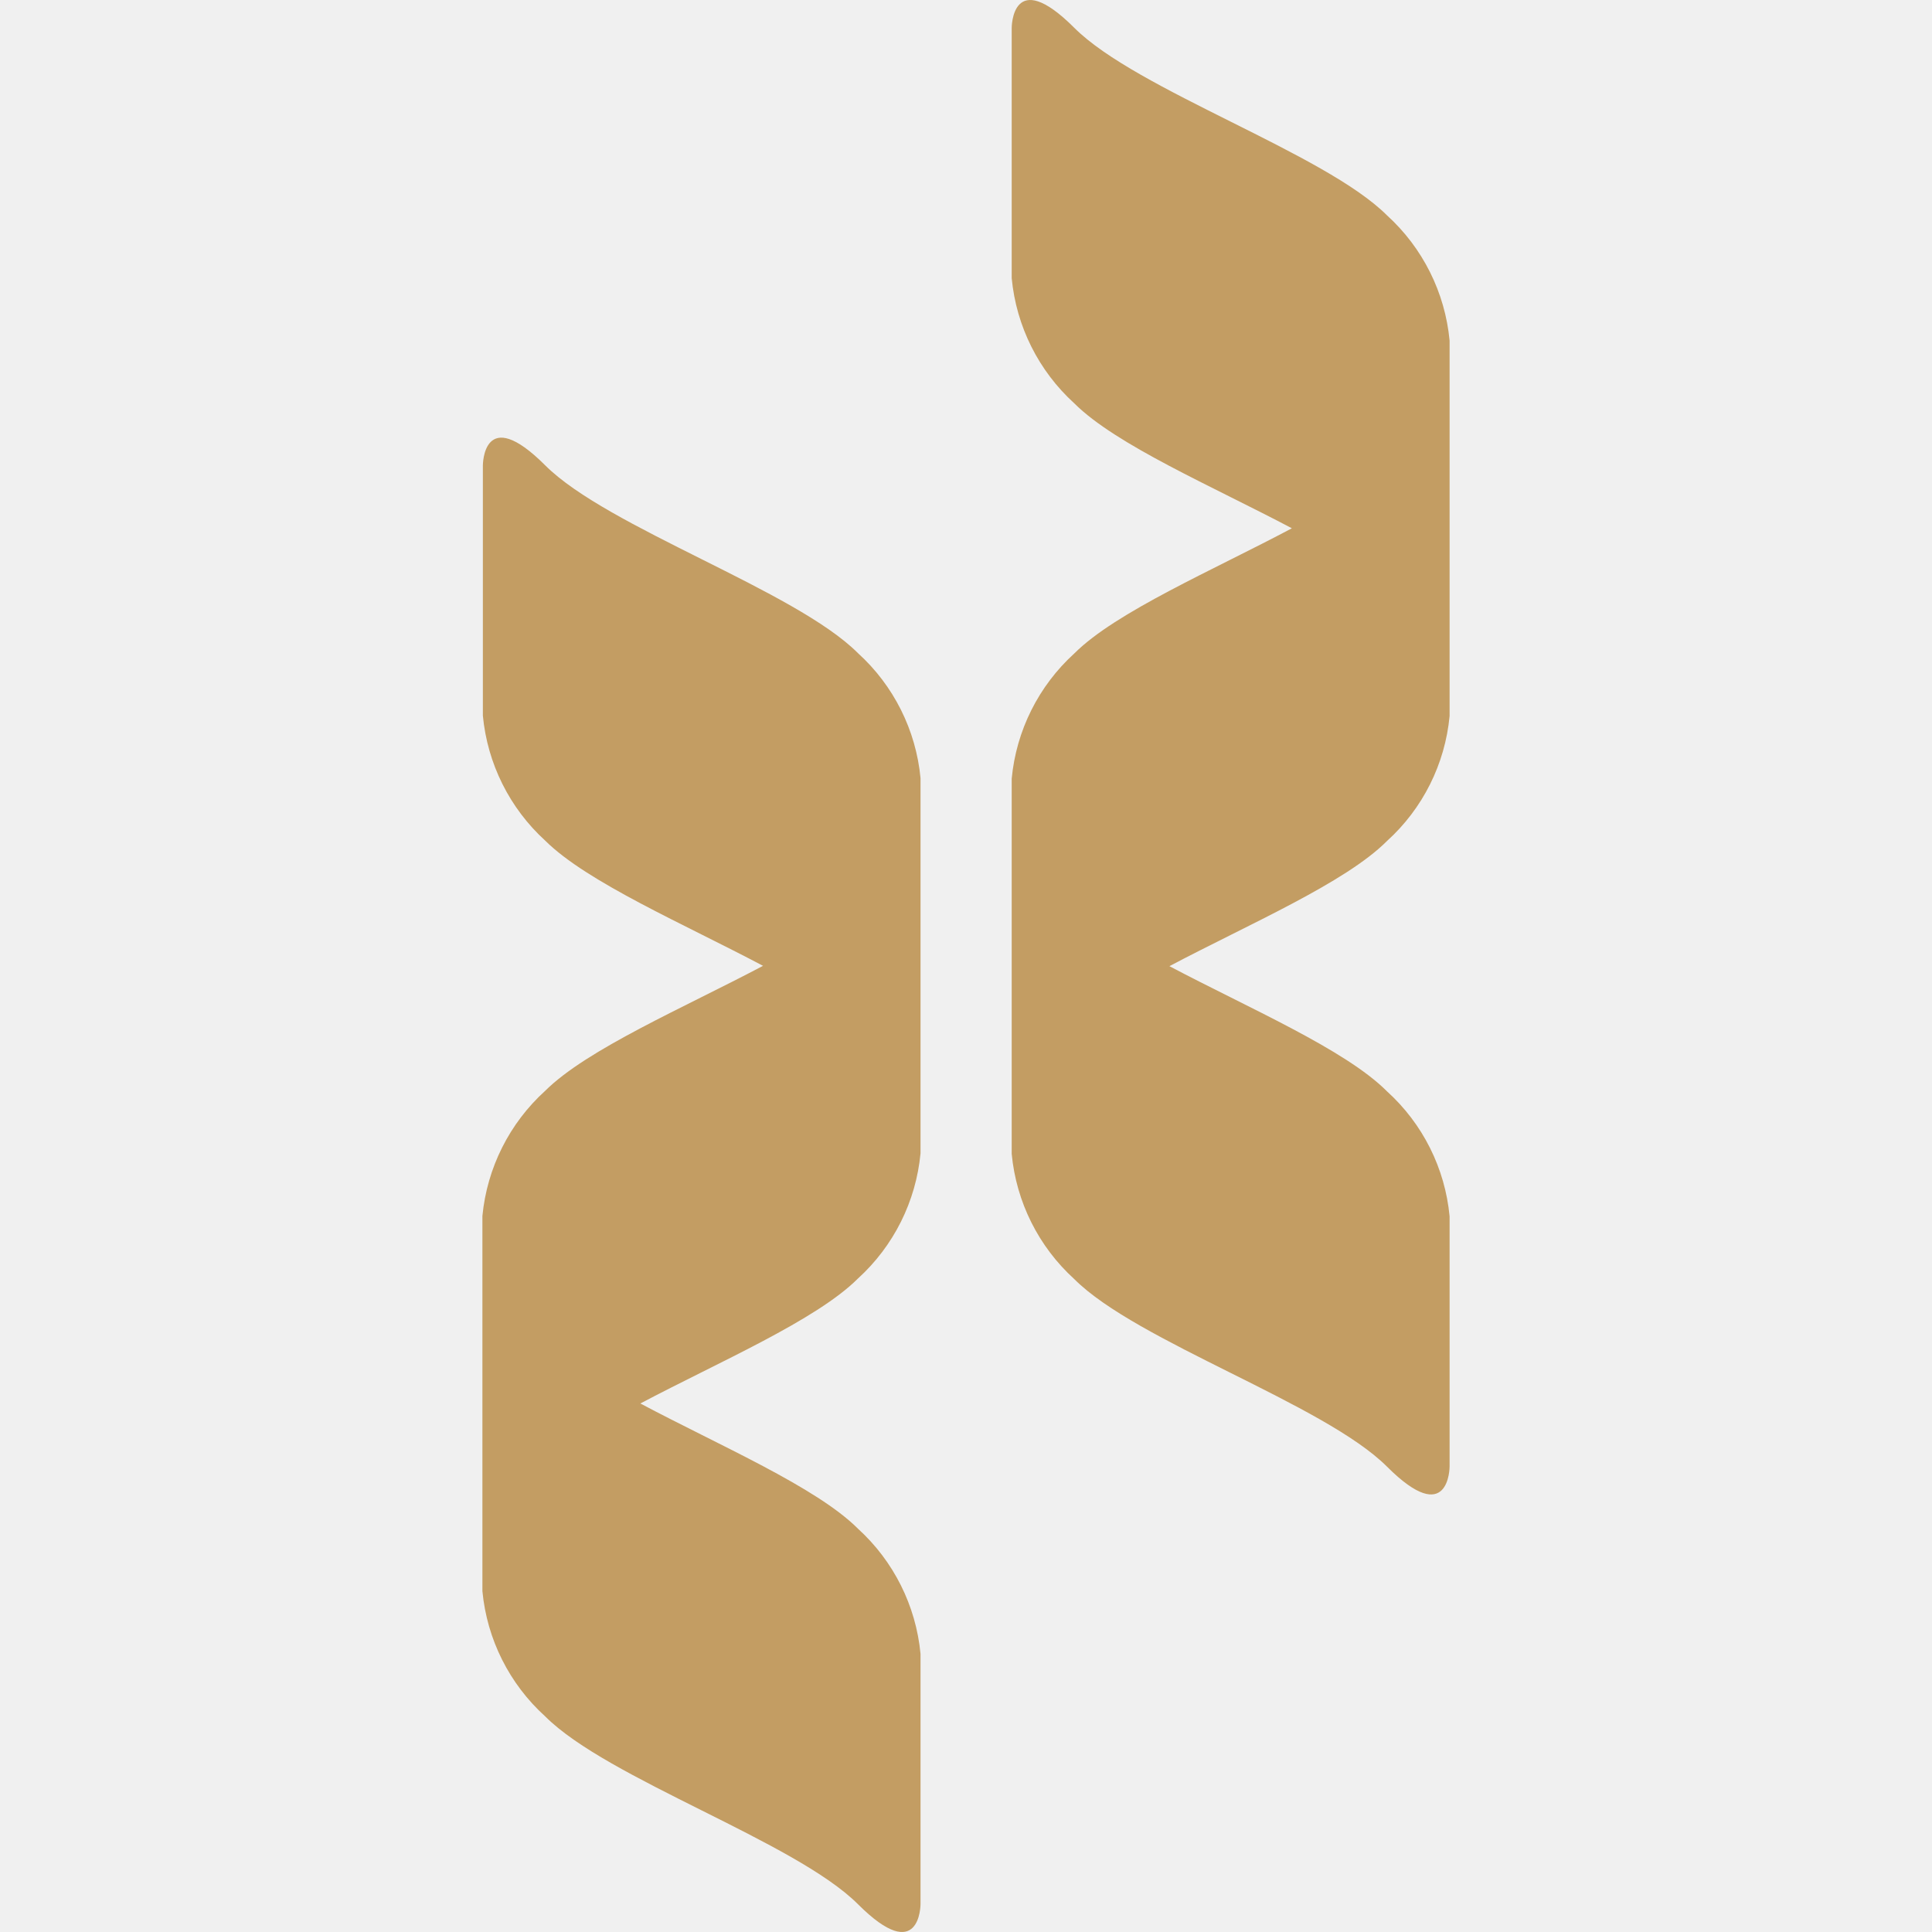
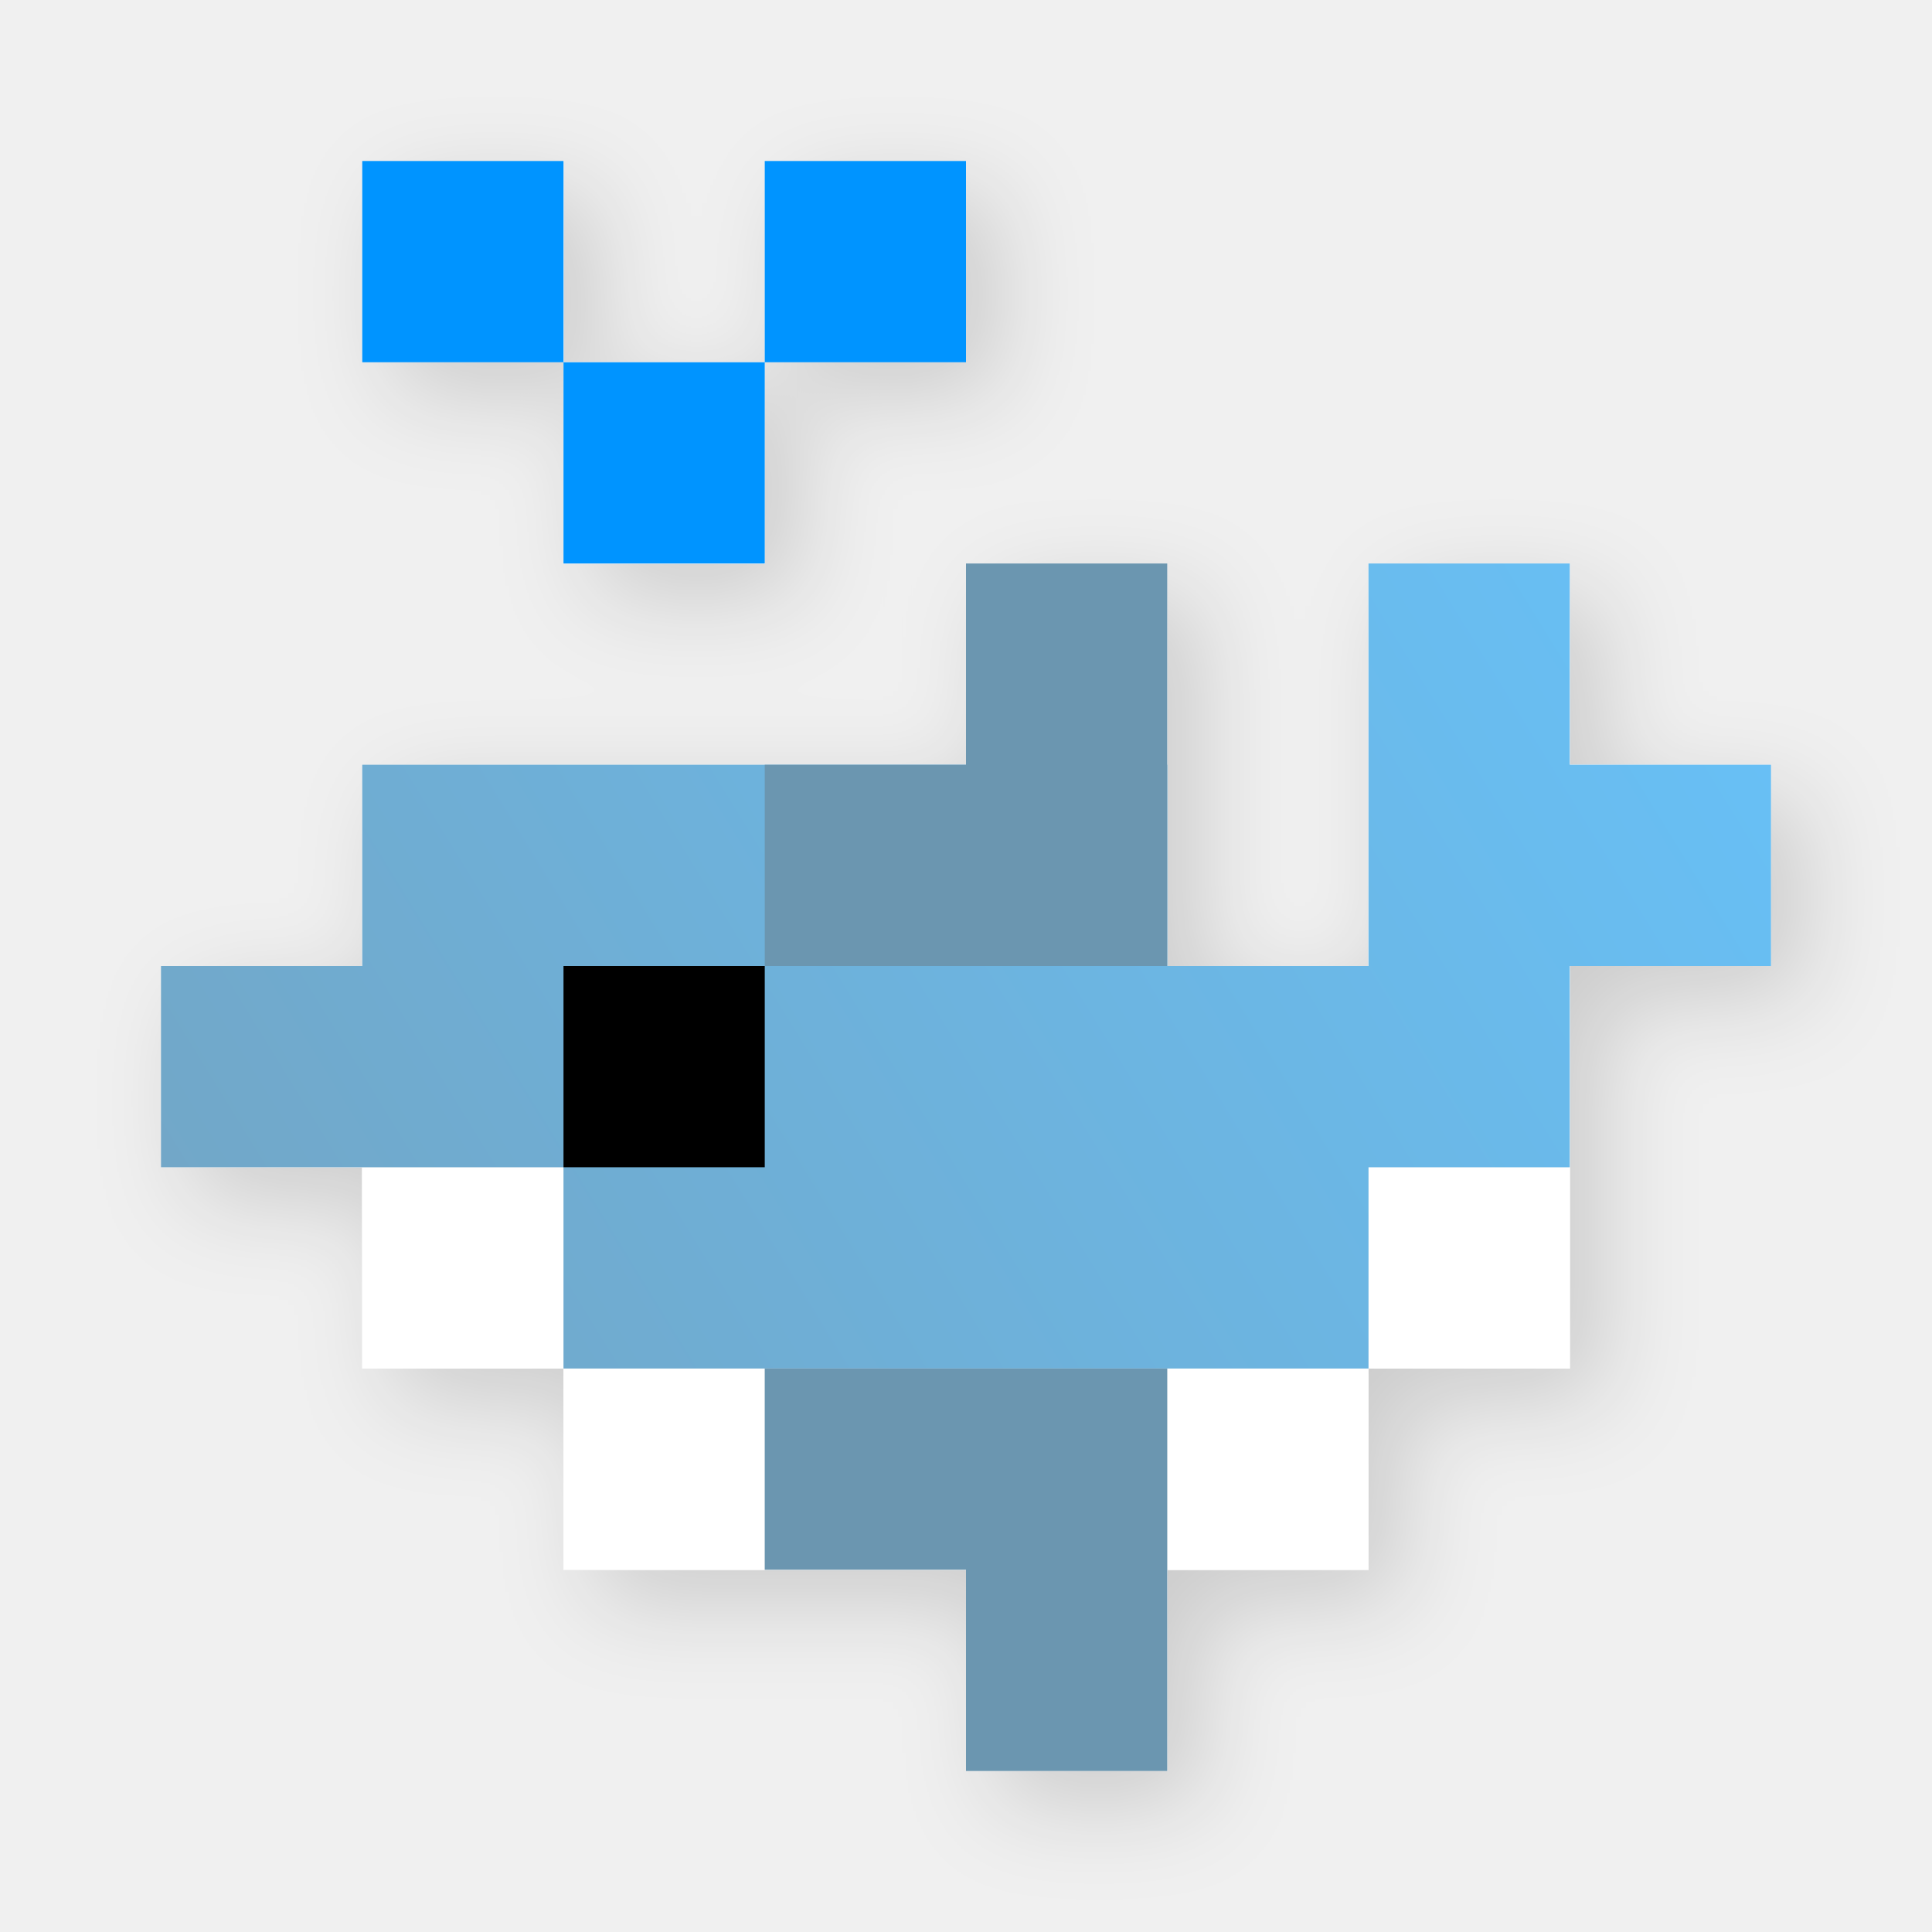
- <svg xmlns="http://www.w3.org/2000/svg" width="256" height="256" fill="none">
-   <path fill="#C39D63" d="M63.922 210.848v-49.729a25.727 25.727 0 0 1 8.324-16.586c5.548-5.519 18.426-11.038 28.86-16.556-10.434-5.519-23.312-11.067-28.86-16.586a25.69 25.69 0 0 1-8.263-16.556V61.663s0-8.263 8.263 0 33.172 16.586 41.435 24.88a25.625 25.625 0 0 1 8.293 16.555v49.728a25.685 25.685 0 0 1-8.293 16.587c-5.519 5.519-18.395 11.038-28.83 16.555 10.435 5.549 23.312 11.068 28.83 16.587v.001a25.683 25.683 0 0 1 8.293 16.586v33.172s0 8.293-8.293 0-33.172-16.586-41.435-24.879a25.637 25.637 0 0 1-8.323-16.586v-.001ZM134.056 36.858V3.686s0-8.293 8.293 0 33.173 16.586 41.435 24.849a25.69 25.69 0 0 1 8.294 16.587V94.88a25.57 25.57 0 0 1-8.294 16.556c-5.518 5.549-18.395 11.067-28.829 16.586 10.434 5.519 23.311 11.038 28.829 16.587a25.566 25.566 0 0 1 8.294 16.555v33.173s0 8.293-8.294 0c-8.293-8.293-33.172-16.556-41.435-24.849a25.701 25.701 0 0 1-8.293-16.586v-49.729a25.698 25.698 0 0 1 8.293-16.586c5.519-5.519 18.395-11.038 28.83-16.586-10.434-5.519-23.312-11.038-28.83-16.556a25.698 25.698 0 0 1-8.293-16.587Z" />
+ <svg xmlns="http://www.w3.org/2000/svg" width="240" height="240" fill="none">
+   <g filter="url(#a)">
+     <path fill="#fff" fill-rule="evenodd" d="M70 145H45v25h25v25h25v-25H70v-25Zm75 25h25v25h-25v-25Zm25 0v-25h25v25h-25Z" clip-rule="evenodd" />
+     <path fill="url(#b)" fill-rule="evenodd" d="M195 70h-25v50h-25V95H45v25H20v25h50v25h100v-25h25v-25h25V95h-25V70Z" clip-rule="evenodd" />
+     <path fill="#000" d="M70 120h25v25H70z" />
+     <path fill="#0094FF" fill-rule="evenodd" d="M70 20H45v25h25v25h25V45h25V20H95v25H70V20Z" clip-rule="evenodd" />
+     <path fill="#6B96B0" fill-rule="evenodd" d="M145 70h-25v25H95v25h50V70ZM120 170H95v25h25v25h25v-50h-25Z" clip-rule="evenodd" />
+   </g>
+   <defs>
+     <linearGradient id="b" x1="20" x2="220" y1="193.125" y2="70" gradientUnits="userSpaceOnUse">
+       <stop stop-color="#73A4C2" />
+       <stop offset="1" stop-color="#67C1F8" />
+     </linearGradient>
+     <filter id="a" width="224" height="224" x="12" y="12" color-interpolation-filters="sRGB" filterUnits="userSpaceOnUse">
+       <feFlood flood-opacity="0" result="BackgroundImageFix" />
+       <feColorMatrix in="SourceAlpha" result="hardAlpha" values="0 0 0 0 0 0 0 0 0 0 0 0 0 0 0 0 0 0 127 0" />
+       <feOffset dx="4" dy="4" />
+       <feGaussianBlur stdDeviation="6" />
+       <feComposite in2="hardAlpha" operator="out" />
+       <feColorMatrix values="0 0 0 0 0 0 0 0 0 0 0 0 0 0 0 0 0 0 0.15 0" />
+       <feBlend in2="BackgroundImageFix" result="effect1_dropShadow_420_3" />
+       <feBlend in="SourceGraphic" in2="effect1_dropShadow_420_3" result="shape" />
+     </filter>
+   </defs>
</svg>
